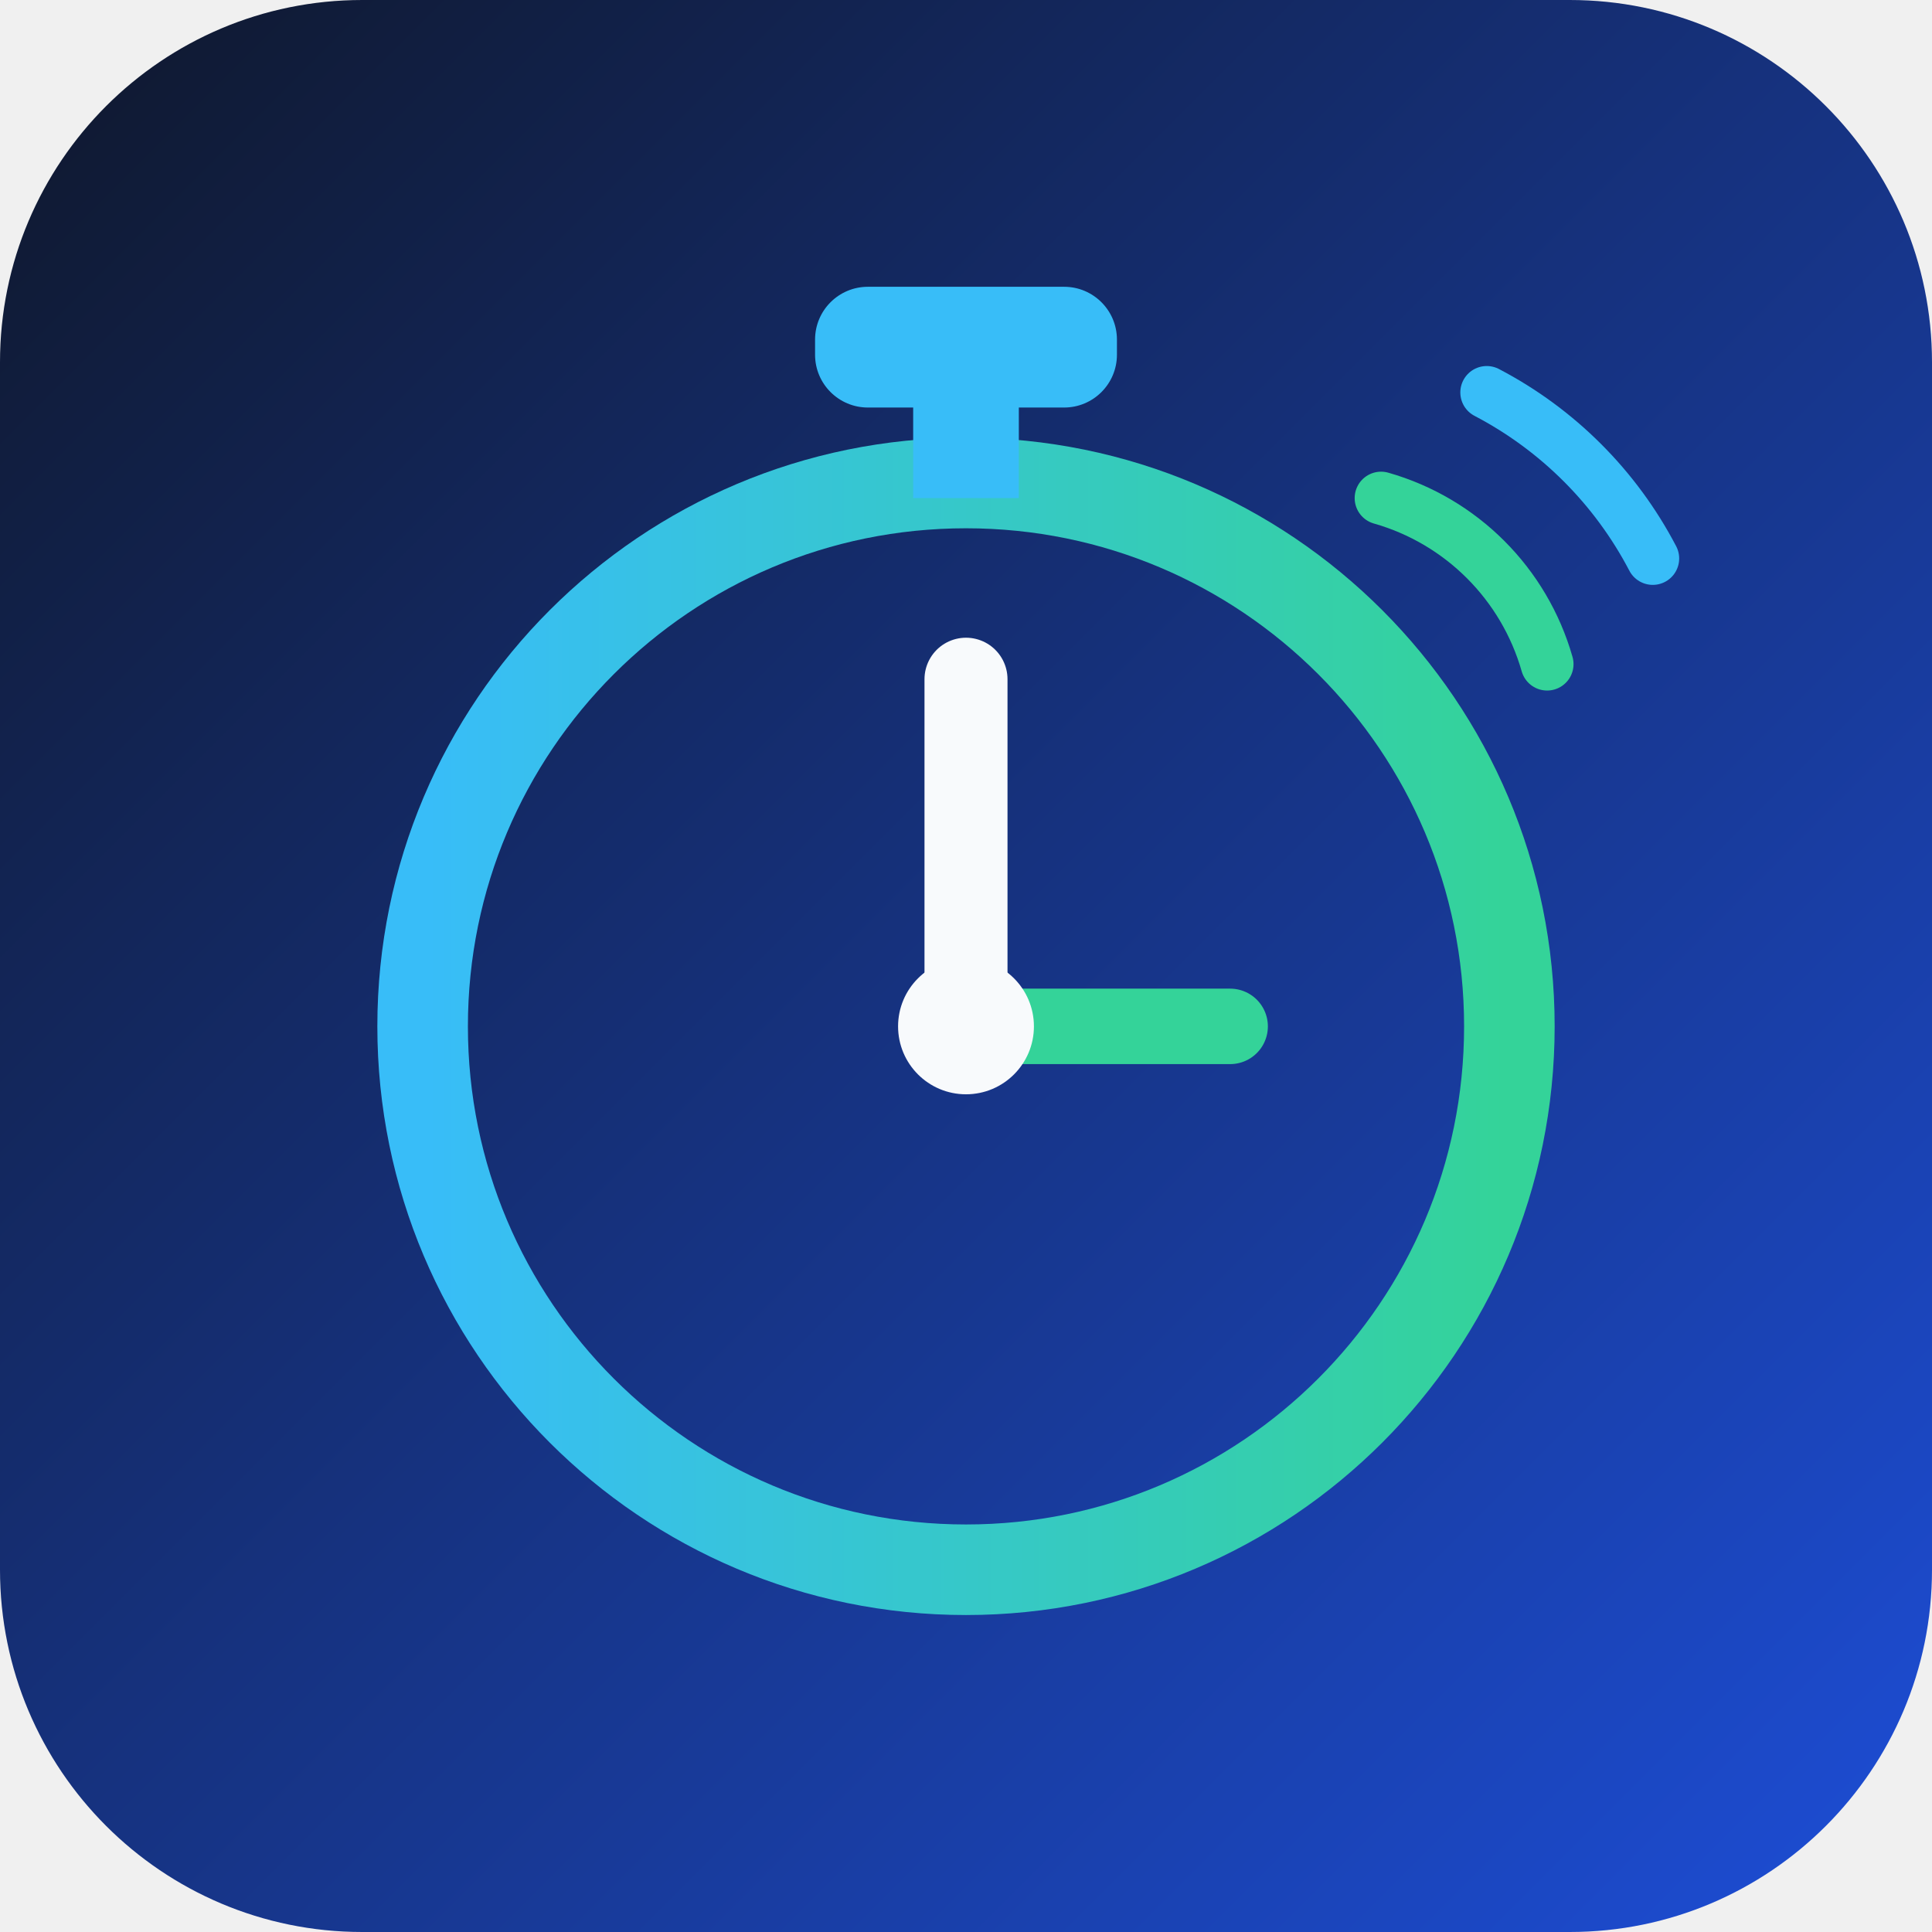
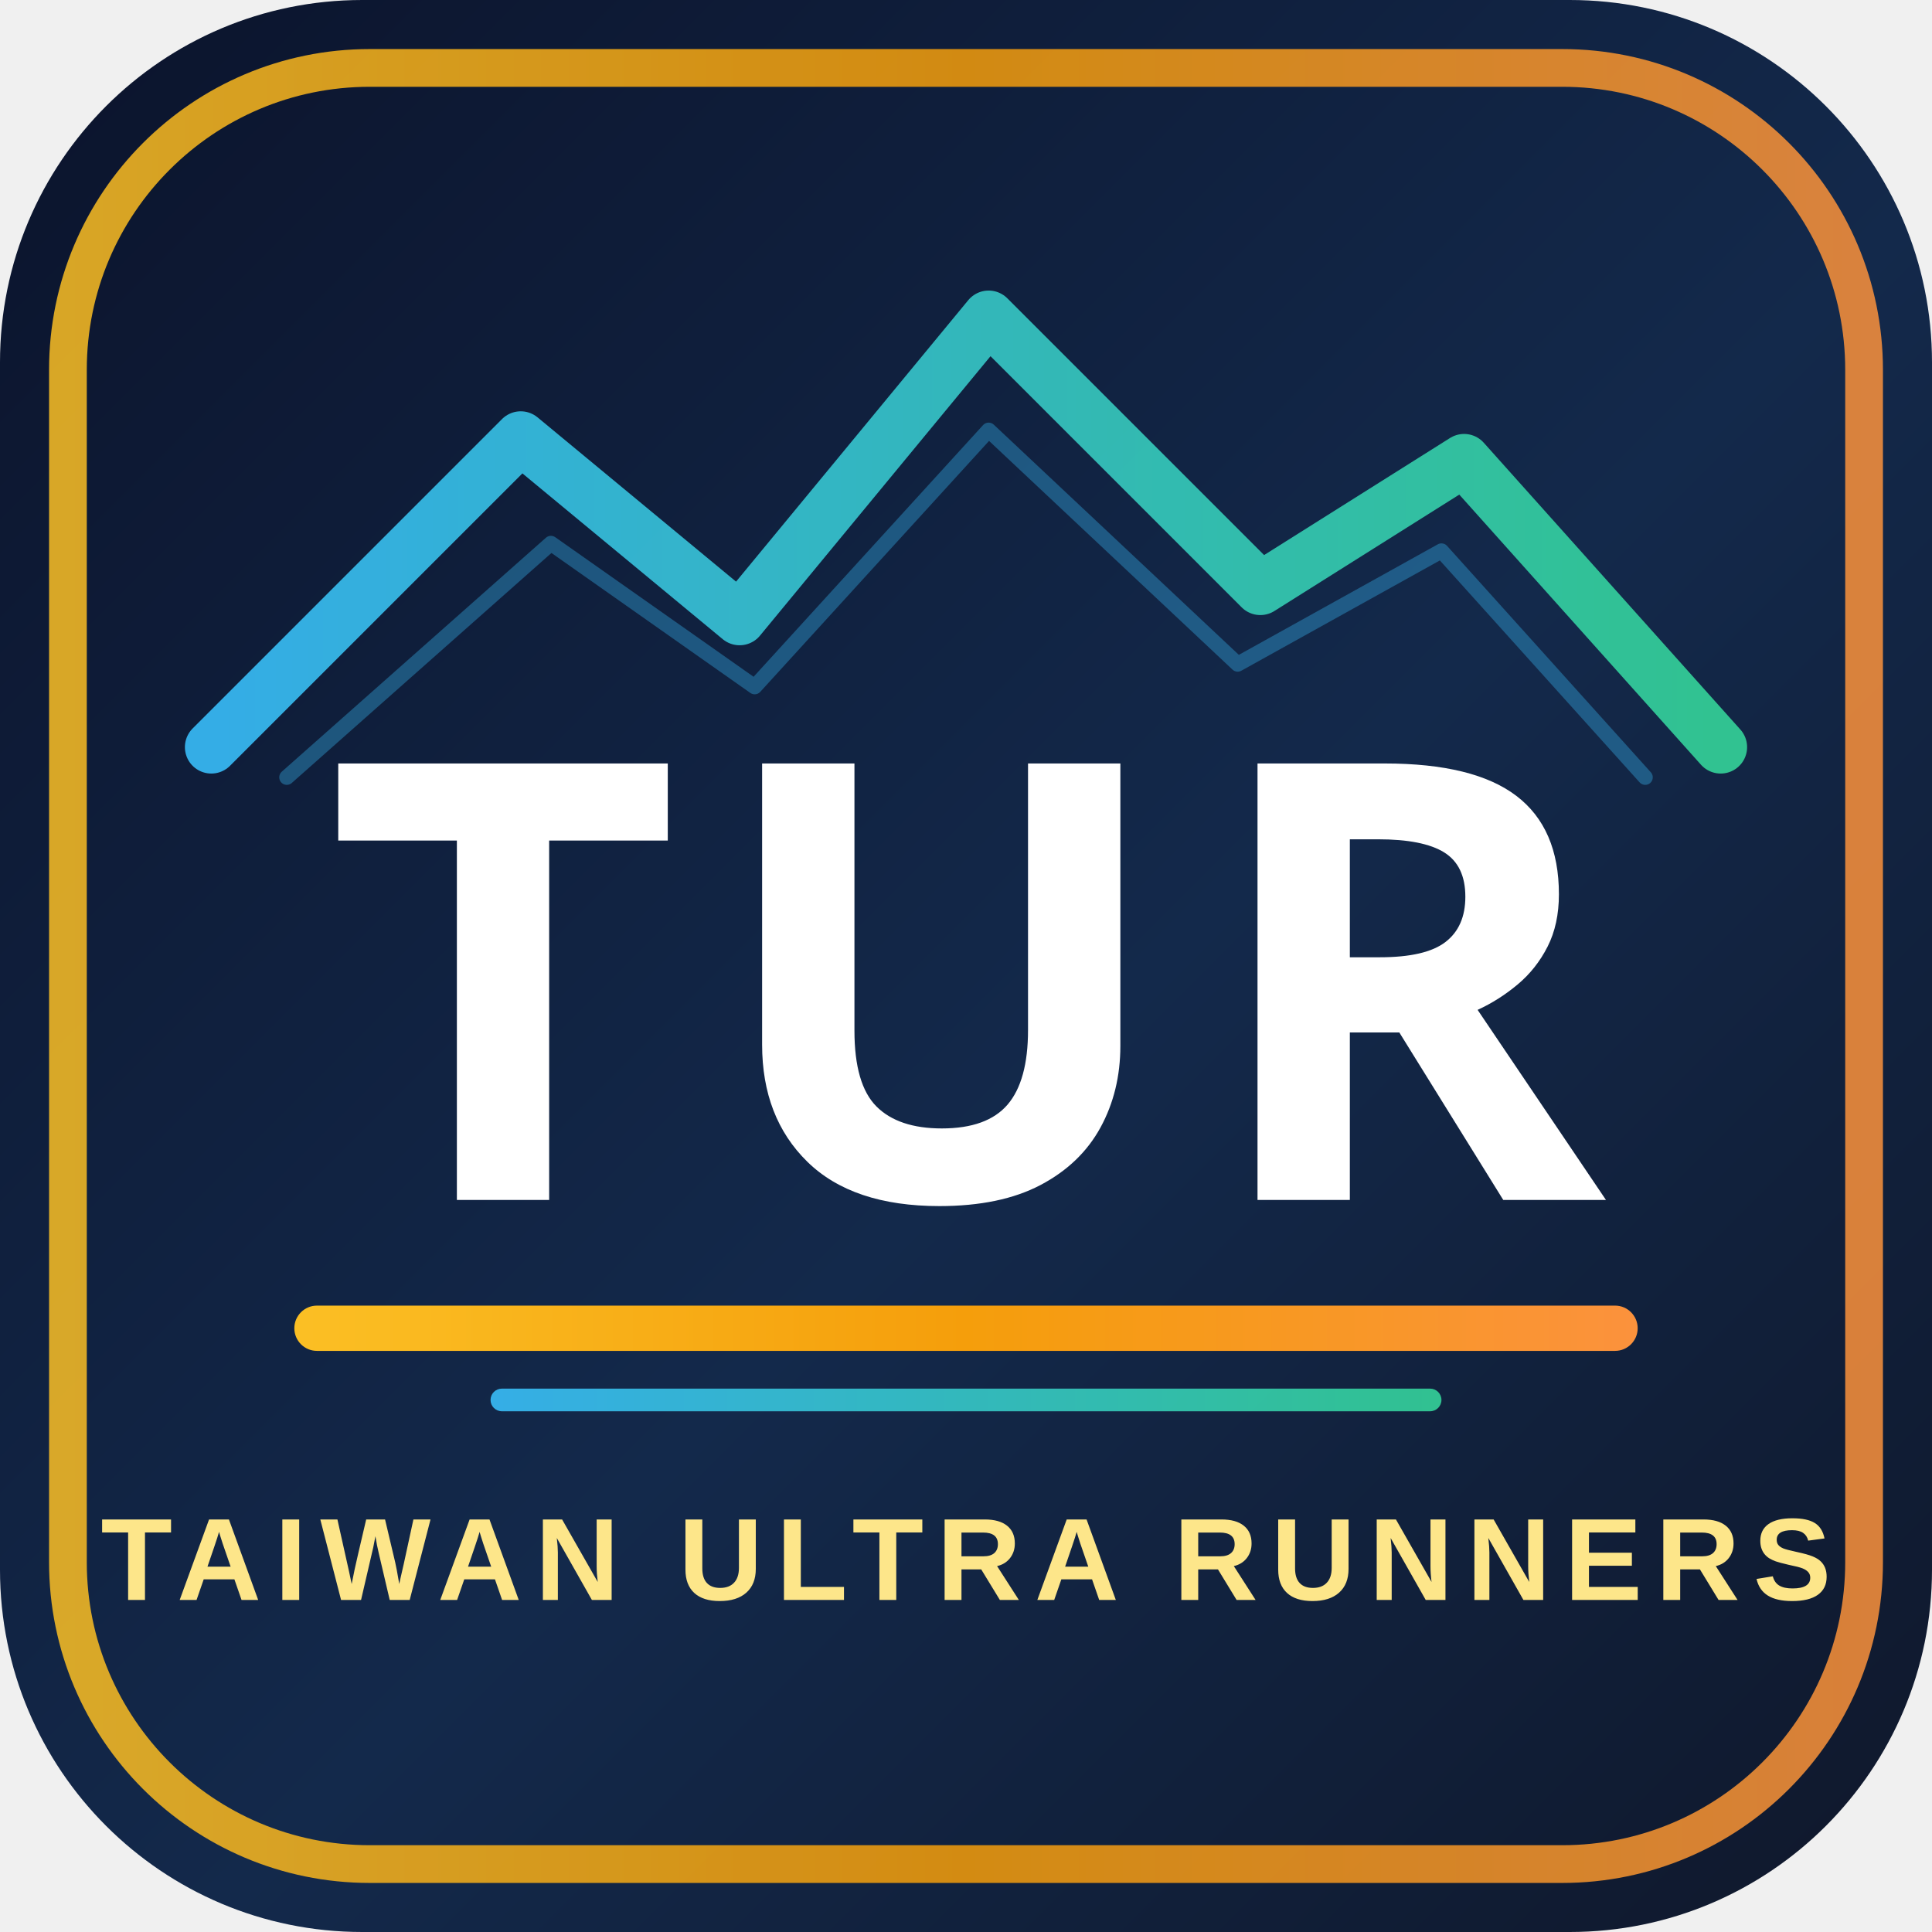
<svg xmlns="http://www.w3.org/2000/svg" viewBox="0 0 512 512">
  <defs>
-     <linearGradient id="bg" x1="0%" y1="0%" x2="100%" y2="100%">
-       <stop offset="0%" stop-color="#0f172a" />
-       <stop offset="100%" stop-color="#1d4ed8" />
+     <linearGradient id="tur-bg" x1="0%" y1="0%" x2="100%" y2="100%">
+       <stop offset="0%" stop-color="#0b132b" />
+       <stop offset="55%" stop-color="#13294b" />
+       <stop offset="100%" stop-color="#0f172a" />
    </linearGradient>
-     <linearGradient id="accent" x1="0%" y1="0%" x2="100%" y2="0%">
+     <linearGradient id="tur-gold" x1="0%" y1="0%" x2="100%" y2="0%">
+       <stop offset="0%" stop-color="#fbbf24" />
+       <stop offset="50%" stop-color="#f59e0b" />
+       <stop offset="100%" stop-color="#fb923c" />
+     </linearGradient>
+     <linearGradient id="tur-cyan" x1="0%" y1="0%" x2="100%" y2="0%">
      <stop offset="0%" stop-color="#38bdf8" />
      <stop offset="100%" stop-color="#34d399" />
    </linearGradient>
  </defs>
-   <rect width="512" height="512" rx="96" fill="url(#bg)" />
-   <circle cx="256" cy="272" r="144" fill="none" stroke="url(#accent)" stroke-width="24" />
-   <rect x="216" y="76" width="80" height="32" rx="14" fill="#38bdf8" />
-   <rect x="242" y="104" width="28" height="28" fill="#38bdf8" />
-   <line x1="256" y1="272" x2="256" y2="180" stroke="#f8fafc" stroke-width="22" stroke-linecap="round" />
-   <line x1="256" y1="272" x2="326" y2="272" stroke="#34d399" stroke-width="20" stroke-linecap="round" />
-   <circle cx="256" cy="272" r="18" fill="#f8fafc" />
-   <path d="M366 132 A64 64 0 0 1 410 176" fill="none" stroke="#34d399" stroke-width="14" stroke-linecap="round" />
-   <path d="M394 104 A104 104 0 0 1 438 148" fill="none" stroke="#38bdf8" stroke-width="14" stroke-linecap="round" />
+   <rect width="512" height="512" rx="96" fill="url(#tur-bg)" />
+   <rect x="18" y="18" width="476" height="476" rx="80" fill="none" stroke="url(#tur-gold)" stroke-width="10" opacity="0.85" />
+   <path d="M56 198 L138 116 L196 164 L262 84 L334 156 L388 122 L456 198" fill="none" stroke="url(#tur-cyan)" stroke-width="14" stroke-linecap="round" stroke-linejoin="round" opacity="0.9" />
+   <path d="M76 206 L146 144 L200 182 L262 114 L328 176 L382 146 L436 206" fill="none" stroke="#38bdf8" stroke-width="4" stroke-linecap="round" stroke-linejoin="round" opacity="0.35" />
+   <text x="256" y="318" text-anchor="middle" font-family="Impact, 'Arial Black', 'Segoe UI', sans-serif" font-weight="900" font-size="162" letter-spacing="8" fill="#ffffff">TUR</text>
+   <rect x="78" y="346" width="356" height="12" rx="6" fill="url(#tur-gold)" />
+   <rect x="130" y="368" width="252" height="6" rx="3" fill="url(#tur-cyan)" opacity="0.9" />
+   <text x="256" y="424" text-anchor="middle" font-family="'Segoe UI', Arial, sans-serif" font-weight="800" font-size="31" letter-spacing="3.5" fill="#fde68a">TAIWAN ULTRA RUNNERS</text>
</svg>
